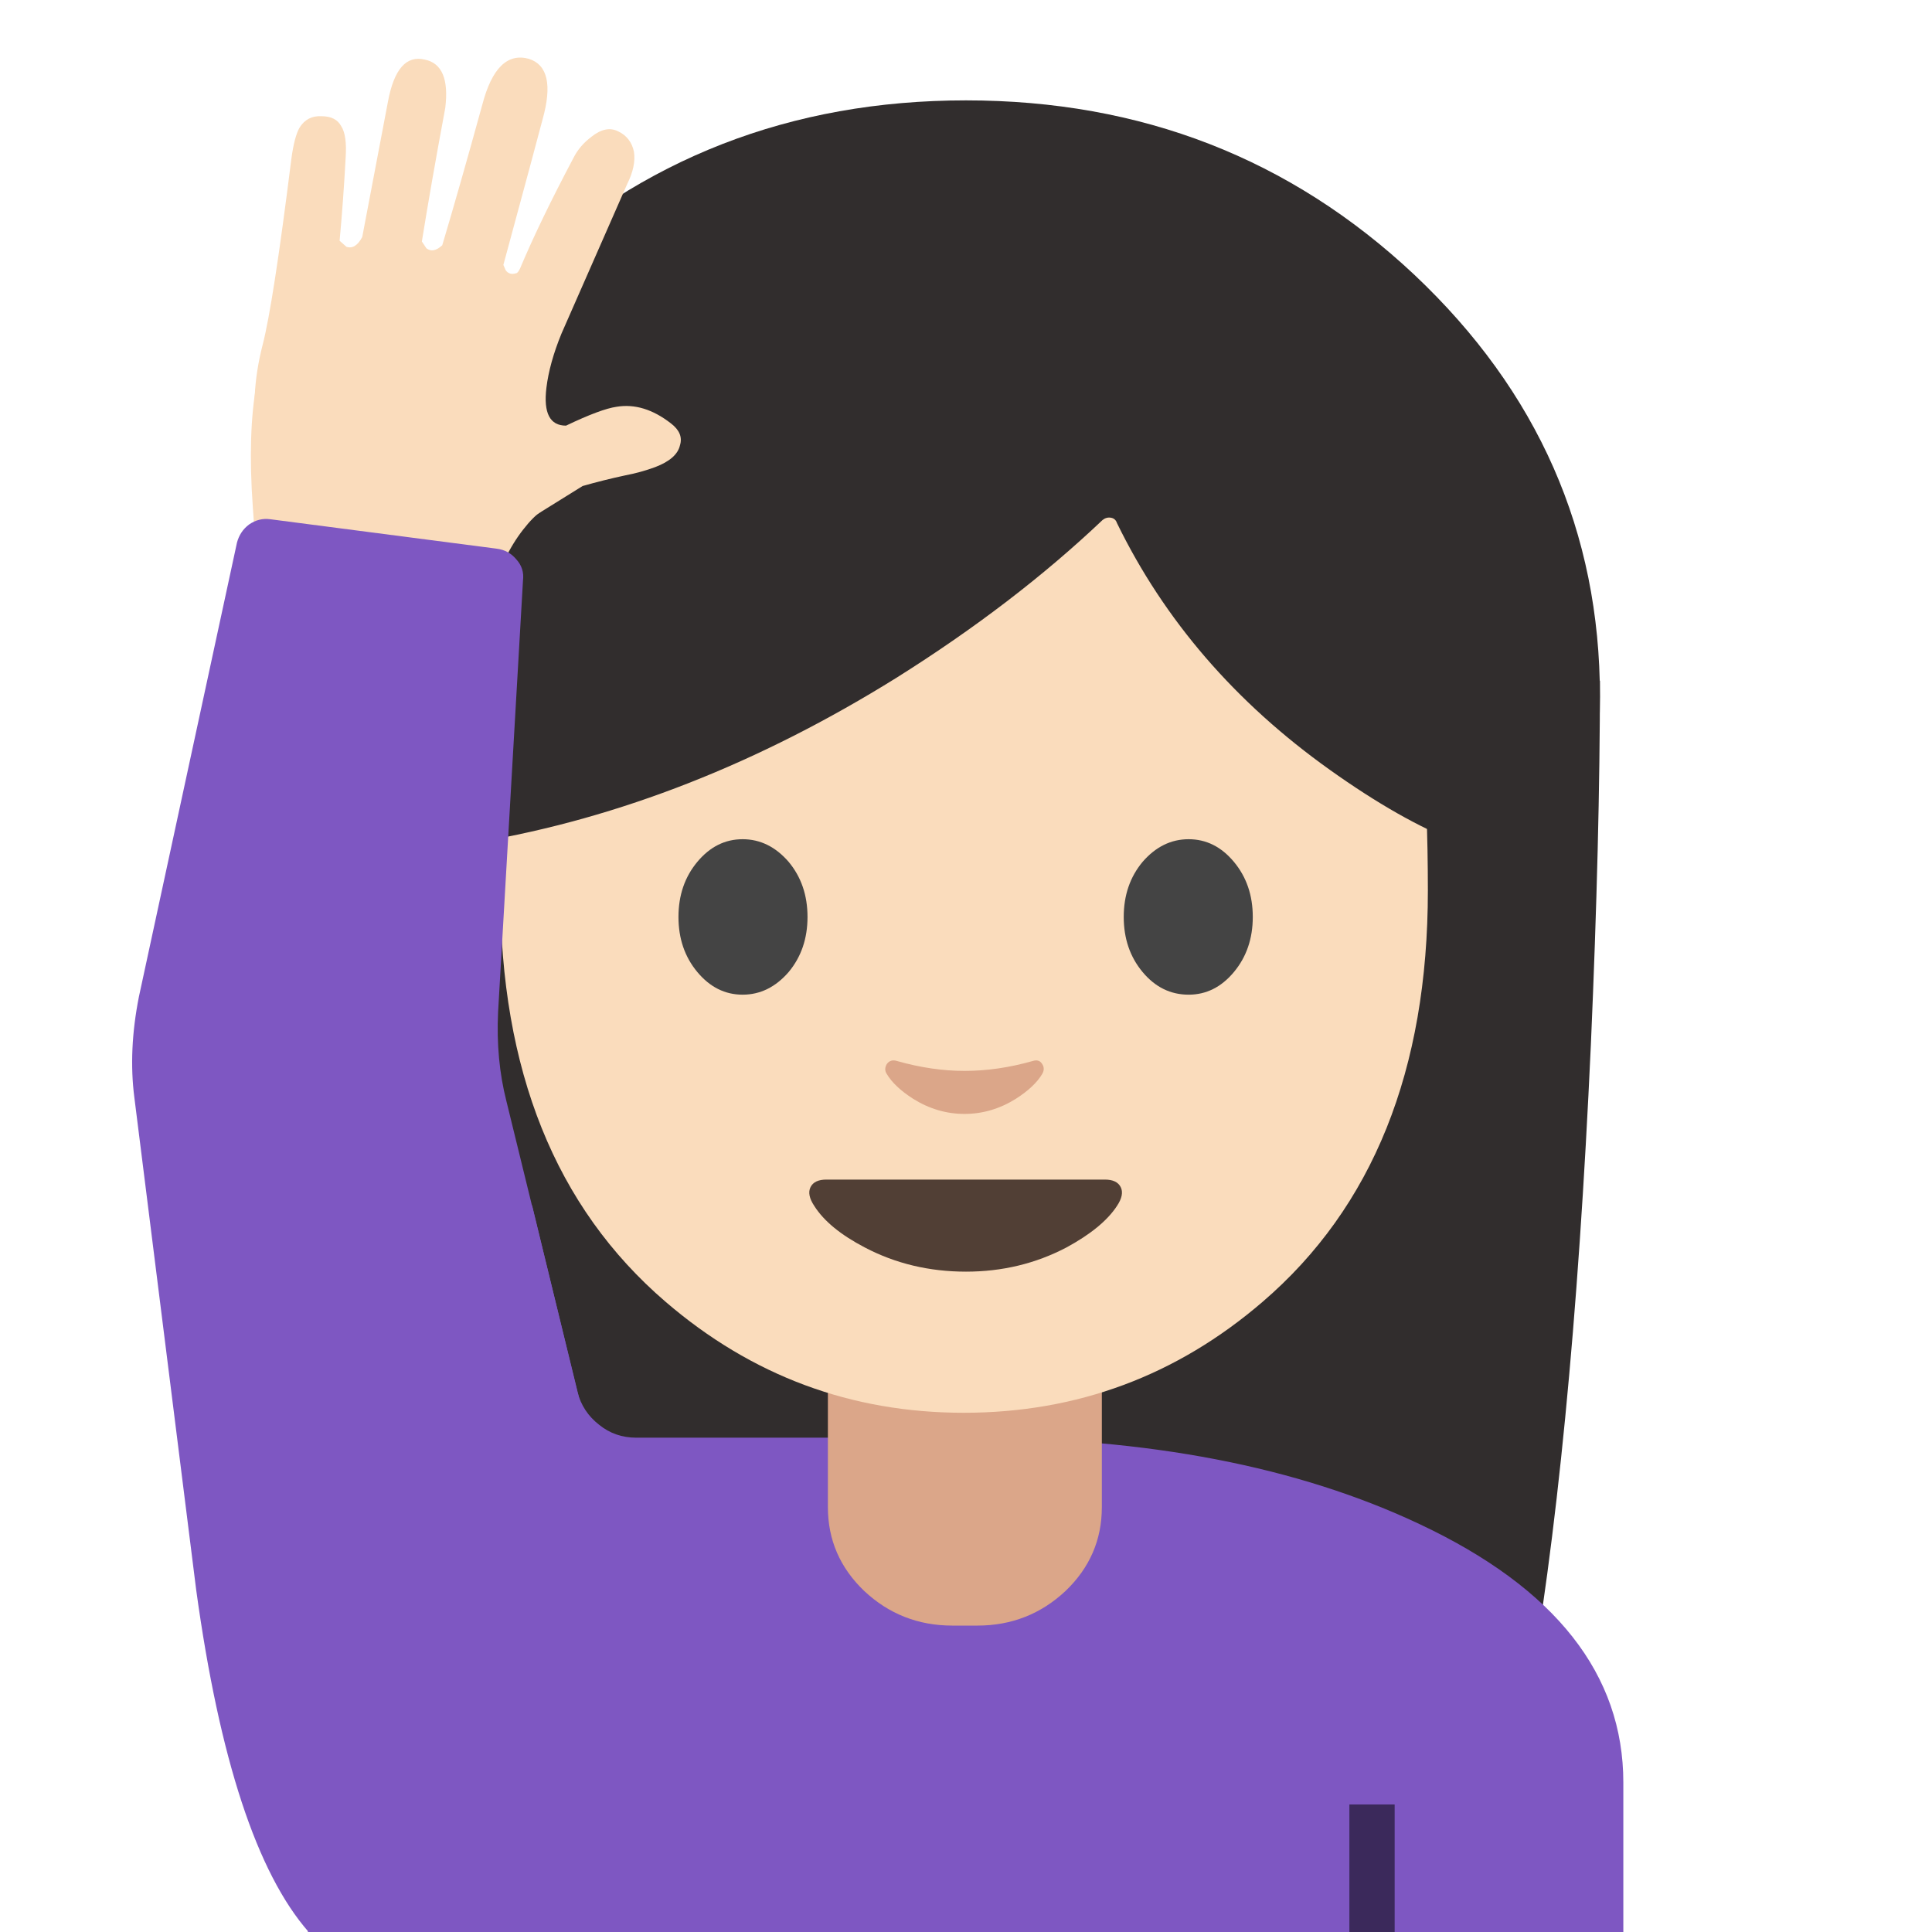
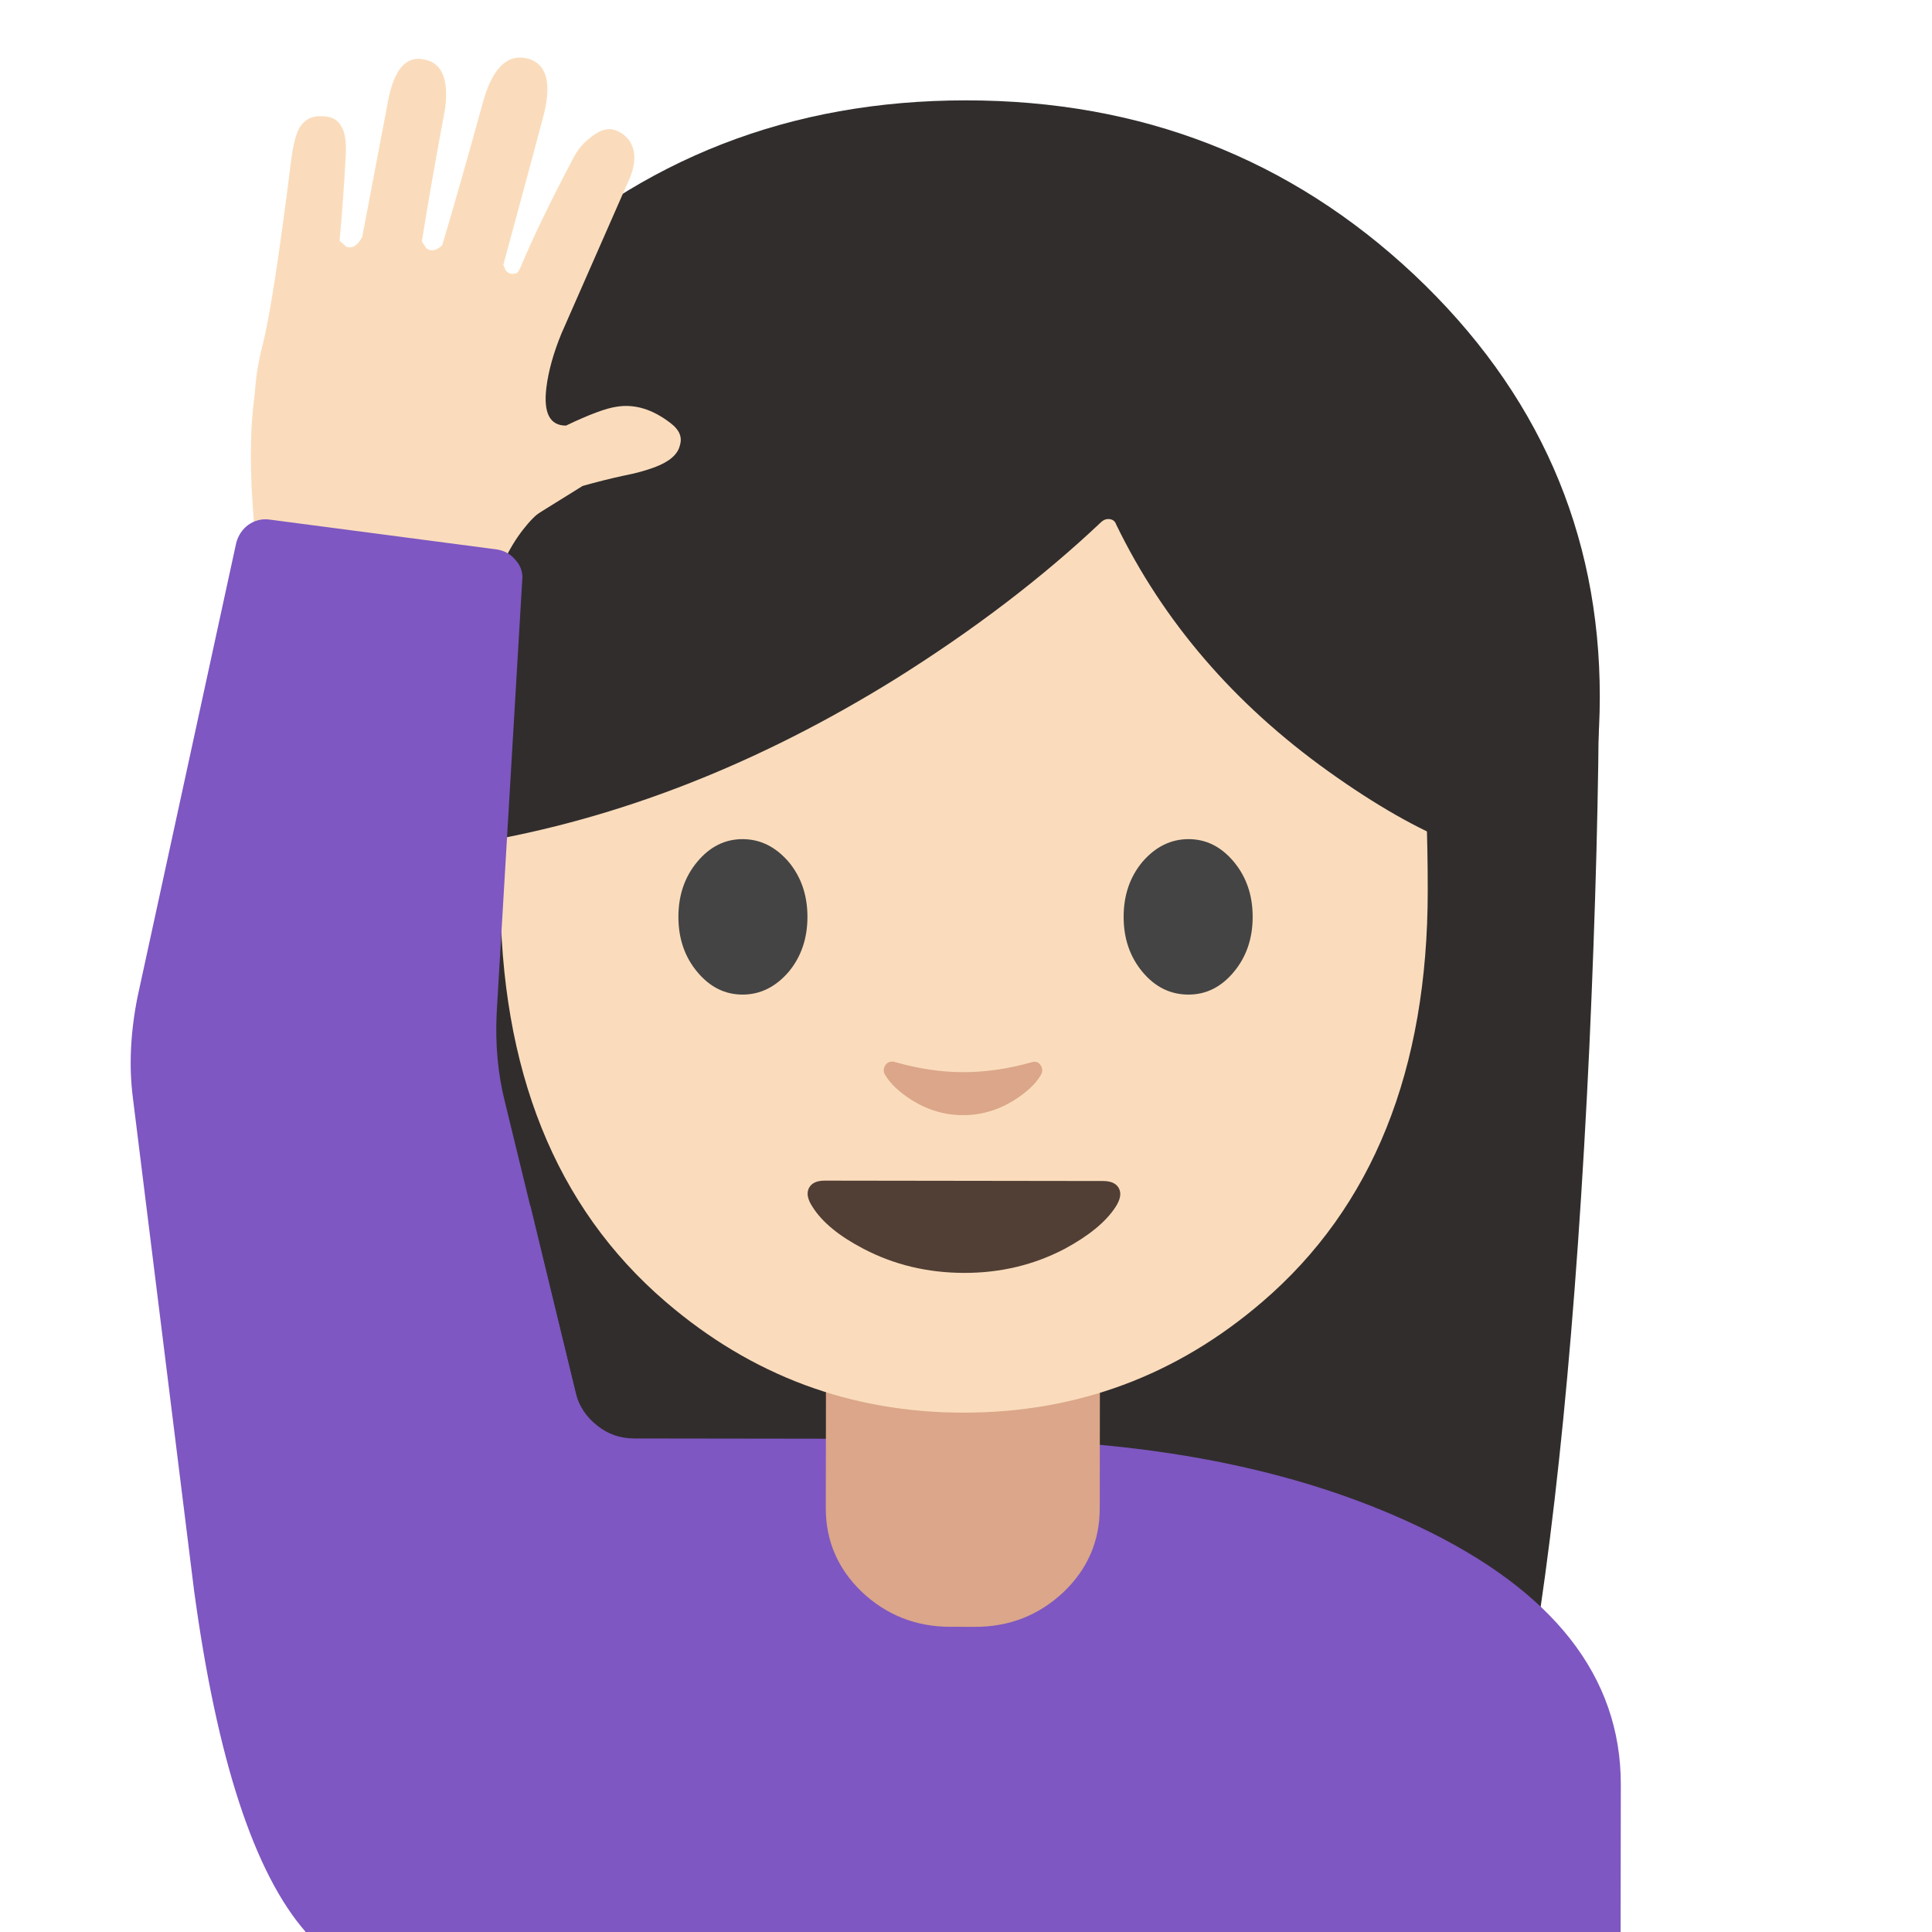
- <svg xmlns="http://www.w3.org/2000/svg" xmlns:xlink="http://www.w3.org/1999/xlink" preserveAspectRatio="none" viewBox="0 0 128 128">
+ <svg xmlns="http://www.w3.org/2000/svg" xmlns:xlink="http://www.w3.org/1999/xlink" preserveAspectRatio="none" viewBox="0 0 72 72">
  <defs>
    <path id="a" fill="#312D2D" d="M105.4 69.2q.6-13.7.6-24.1l-84 .3q0 11.45.8 25.7 1.65 28.5 5.7 42.45l72.6-.3q3.05-16.65 4.3-44.05z" />
    <path id="b" fill="#312D2D" d="M106 46.15q0-16.35-12.3-27.95Q81.4 6.65 64 6.65T34.3 18.2Q22 29.75 22 46.15 22 62.5 34.3 74.1 46.6 85.65 64 85.65q17.35 0 29.7-11.55Q106 62.5 106 46.15z" />
-     <path id="c" fill="#7E57C2" d="M20.4 118.1v9.9h87.15v-9.9q0-10.75-13.45-17.1-12.15-5.75-29.8-5.75-18.05.05-30.1 5.45-13.8 6.15-13.8 17.4z" />
-     <path id="d" fill="#7E57C2" d="M38.25 92.2l-3-12.35-9.15 15.4v13.55h38.2V95.25H42.15q-1.4 0-2.45-.85-1.1-.85-1.45-2.2z" />
-     <path id="e" fill="#020202" fill-opacity=".537" d="M3 0H0v8.45h3V0z" />
-     <path id="f" fill="#DBA689" d="M73 90.25H54.85v9.6q0 3.25 2.4 5.55 2.45 2.3 5.85 2.3h1.65q3.4 0 5.85-2.3 2.4-2.3 2.4-5.55v-9.6z" />
-     <path id="g" fill="#FADCBC" d="M83.65 86.25Q94.6 76.85 94.6 59q0-21.85-6.25-32.65Q81 13.6 63.85 13.6t-24.5 12.75q-6.2 10.8-6.2 32.65 0 17.85 10.95 27.25 8.55 7.35 19.75 7.35 11.25 0 19.8-7.35z" />
-     <path id="h" fill="#513F35" d="M54.75 78.15q-.8 0-1.05.5t.25 1.25q.95 1.5 3.35 2.75 3.05 1.6 6.7 1.6 3.6 0 6.65-1.6 2.4-1.3 3.35-2.75.5-.75.25-1.25t-1.05-.5H54.75z" />
-     <path id="i" fill="#DBA689" d="M69.05 70.5q-.2-.35-.65-.2-2.3.65-4.5.65-2.15 0-4.45-.65-.45-.15-.7.2-.2.35 0 .65.5.85 1.75 1.65 1.6 1 3.4 1 1.8 0 3.4-1 1.25-.8 1.75-1.65.2-.35 0-.65z" />
-     <path id="j" fill="#312D2D" d="M96.55 26.6q-2.4-4.85-7.65-9.7-10.5-9.7-24.8-9.7t-24.8 9.5q-5.25 4.7-7.65 9.45V55.8q14.1-2.4 27.75-10.9 7.8-4.9 13.65-10.45.25-.2.55-.15.3.05.4.35Q78.7 44.3 88.1 51q4.7 3.35 8.45 4.8V26.6z" />
-     <path id="k" fill="#FADCBC" d="M44.45 28.05q-1.8-1.4-3.6-1.1-1.05.15-3.35 1.25-1.6 0-1.3-2.5.2-1.65 1-3.6l4.35-9.9q.6-1.2.45-2.15-.2-.95-1.05-1.35-.8-.4-1.75.35-.8.6-1.2 1.4-2.25 4.25-3.55 7.35-.15.3-.25.3-.45.15-.7-.2l-.15-.35q2.25-8.3 2.6-9.65.95-3.4-.9-4-2.15-.6-3.1 3.05-1.5 5.45-2.65 9.3-.6.55-1.05.2l-.3-.45q.6-3.75 1.55-8.85.35-2.85-1.35-3.2-1.85-.45-2.45 2.8L24 15.7q-.45.85-1.05.65l-.45-.4q.25-2.7.4-5.5.1-1.5-.3-2.1-.35-.65-1.3-.65-.95-.05-1.45.75-.35.6-.55 2.1-1.2 9.6-1.9 12.3-.9 3.5-.3 6.65.5 3.05 2.1 4.35 2.3 1.85 5.4 2.65 3.25.8 6.45.1 1.05-.25 3.85-2.1.15-.1 3.7-2.3 1.4-.4 2.8-.7 1.05-.2 2-.55 1.45-.55 1.65-1.45.25-.8-.6-1.45z" />
-     <path id="l" fill="#FADCBC" d="M34.65 35.1q.7-.9 1.25-1.25L17 25.4q-.6 3.3-.25 8.2.15 2.5.45 4.3l15.35 1.65q.7-2.65 2.1-4.45z" />
-     <path id="m" fill="#7E57C2" d="M16.5 34.75q-.6.45-.8 1.2l-6.5 30.1q-.7 3.55-.3 6.65l4.1 32.65q2.31 16.79 7.45 22.65h23l-4.5-33-5.4-22.05q-.7-2.75-.55-5.9l1.65-28.6q.1-.8-.45-1.4-.5-.6-1.3-.7l-15-1.95q-.75-.1-1.4.35z" />
-     <path id="n" fill="#444" d="M52.25 64.4q1.25-1.5 1.25-3.65t-1.25-3.65q-1.3-1.5-3.05-1.5-1.75 0-3 1.5t-1.25 3.65q0 2.15 1.25 3.65t3 1.5q1.75 0 3.05-1.5z" />
-     <path id="o" fill="#444" d="M81.75 64.4Q83 62.9 83 60.75t-1.25-3.65q-1.25-1.5-3-1.5t-3.05 1.5q-1.25 1.5-1.25 3.65t1.25 3.65q1.25 1.5 3.05 1.5 1.75 0 3-1.5z" />
+     <path id="c" fill="#7E57C2" d="M34.2 100.7q-13.8 6.15-13.8 17.4v9.9h87.15v-9.9q0-10.75-13.45-17.1-12.15-5.75-29.8-5.75-18.05.05-30.1 5.45z" />
+     <path id="d" fill="#7E57C2" d="M39.7 94.4q-1.1-.85-1.45-2.2l-3-12.35-9.15 15.4v13.55h38.2V95.25H42.15q-1.4 0-2.45-.85z" />
+     <path id="e" fill="#DBA689" d="M73 90.25H54.85v9.6q0 3.25 2.4 5.55 2.45 2.3 5.85 2.3h1.65q3.4 0 5.85-2.3 2.4-2.3 2.4-5.55v-9.6z" />
+     <path id="f" fill="#FADCBC" d="M83.65 86.25Q94.6 76.85 94.6 59q0-21.85-6.25-32.65Q81 13.6 63.85 13.6t-24.5 12.75q-6.2 10.8-6.2 32.65 0 17.85 10.95 27.25 8.55 7.35 19.75 7.35 11.25 0 19.8-7.35z" />
+     <path id="g" fill="#513F35" d="M54.75 78.15q-.8 0-1.05.5t.25 1.25q.95 1.5 3.35 2.75 3.05 1.6 6.7 1.6 3.6 0 6.65-1.6 2.4-1.3 3.35-2.75.5-.75.25-1.25t-1.05-.5H54.75z" />
+     <path id="h" fill="#DBA689" d="M69.05 70.5q-.2-.35-.65-.2-2.3.65-4.5.65-2.15 0-4.45-.65-.45-.15-.7.2-.2.35 0 .65.5.85 1.75 1.65 1.6 1 3.4 1 1.8 0 3.4-1 1.25-.8 1.75-1.65.2-.35 0-.65z" />
+     <path id="i" fill="#312D2D" d="M96.55 26.6q-2.4-4.85-7.65-9.7-10.5-9.7-24.8-9.7t-24.8 9.5q-5.25 4.7-7.65 9.45V55.8q14.1-2.4 27.75-10.9 7.8-4.9 13.65-10.45.25-.2.55-.15.3.05.4.35Q78.7 44.3 88.1 51q4.7 3.35 8.45 4.8V26.6z" />
+     <path id="j" fill="#FADCBC" d="M45.05 29.5q.25-.8-.6-1.45-1.8-1.4-3.6-1.1-1.05.15-3.35 1.25-1.6 0-1.3-2.5.2-1.65 1-3.6l4.35-9.9q.6-1.2.45-2.15-.2-.95-1.05-1.35-.8-.4-1.75.35-.8.6-1.2 1.4-2.25 4.25-3.55 7.35-.15.3-.25.3-.45.15-.7-.2l-.15-.35q2.25-8.3 2.6-9.65.95-3.4-.9-4-2.15-.6-3.1 3.05-1.5 5.45-2.65 9.3-.6.55-1.05.2l-.3-.45q.6-3.75 1.55-8.85.35-2.85-1.35-3.2-1.85-.45-2.45 2.8L24 15.7q-.45.85-1.05.65l-.45-.4q.25-2.7.4-5.5.1-1.5-.3-2.1-.35-.65-1.3-.65-.95-.05-1.45.75-.35.6-.55 2.1-1.2 9.6-1.9 12.3-.9 3.5-.3 6.65.5 3.05 2.1 4.35 2.3 1.85 5.4 2.65 3.25.8 6.45.1 1.05-.25 3.85-2.1.15-.1 3.7-2.3 1.4-.4 2.8-.7 1.05-.2 2-.55 1.45-.55 1.65-1.45z" />
+     <path id="k" fill="#FADCBC" d="M35.9 33.85L17 25.4q-.6 3.3-.25 8.2.15 2.5.45 4.3l15.35 1.65q.7-2.65 2.1-4.45.7-.9 1.25-1.25z" />
+     <path id="l" fill="#7E57C2" d="M16.5 34.75q-.6.45-.8 1.2l-6.5 30.1q-.7 3.55-.3 6.65l4.1 32.65q2.3 16.8 7.45 22.65H43.5l-4.55-33-5.4-22.05q-.7-2.75-.55-5.9l1.65-28.6q.1-.8-.45-1.4-.5-.6-1.3-.7l-15-1.95q-.75-.1-1.4.35z" />
+     <path id="m" fill="#444" d="M53.5 60.75q0-2.15-1.25-3.65-1.3-1.5-3.05-1.5-1.75 0-3 1.5t-1.25 3.65q0 2.15 1.25 3.65t3 1.5q1.75 0 3.05-1.5 1.25-1.5 1.25-3.65z" />
+     <path id="n" fill="#444" d="M83 60.75q0-2.15-1.25-3.65t-3-1.5q-1.75 0-3.05 1.5-1.25 1.5-1.25 3.65t1.25 3.65q1.25 1.5 3.05 1.5 1.75 0 3-1.5T83 60.75z" />
  </defs>
-   <use xlink:href="#a" />
-   <use xlink:href="#b" />
-   <use xlink:href="#c" />
-   <use xlink:href="#d" />
-   <use transform="translate(89.4 119.55)" xlink:href="#e" />
-   <use xlink:href="#f" />
-   <use xlink:href="#g" />
-   <use xlink:href="#h" />
-   <use xlink:href="#i" />
-   <use xlink:href="#j" />
-   <use xlink:href="#k" />
-   <use xlink:href="#l" />
-   <use xlink:href="#m" />
-   <use xlink:href="#n" />
-   <use xlink:href="#o" />
+   <use transform="rotate(.078) scale(.56247)" xlink:href="#a" />
+   <use transform="scale(.56245)" xlink:href="#b" />
+   <use transform="rotate(.078) scale(.56247)" xlink:href="#c" />
+   <use transform="rotate(.078) scale(.56247)" xlink:href="#d" />
+   <use transform="rotate(.078) scale(.56247)" xlink:href="#e" />
+   <use transform="scale(.56245)" xlink:href="#f" />
+   <use transform="rotate(.078) scale(.56247)" xlink:href="#g" />
+   <use transform="rotate(.078) scale(.56247)" xlink:href="#h" />
+   <use transform="rotate(.078) scale(.56247)" xlink:href="#i" />
+   <use transform="scale(.56245)" xlink:href="#j" />
+   <use transform="scale(.56245)" xlink:href="#k" />
+   <use transform="rotate(.078) scale(.56247)" xlink:href="#l" />
+   <use transform="scale(.56245)" xlink:href="#m" />
+   <use transform="scale(.56245)" xlink:href="#n" />
</svg>
